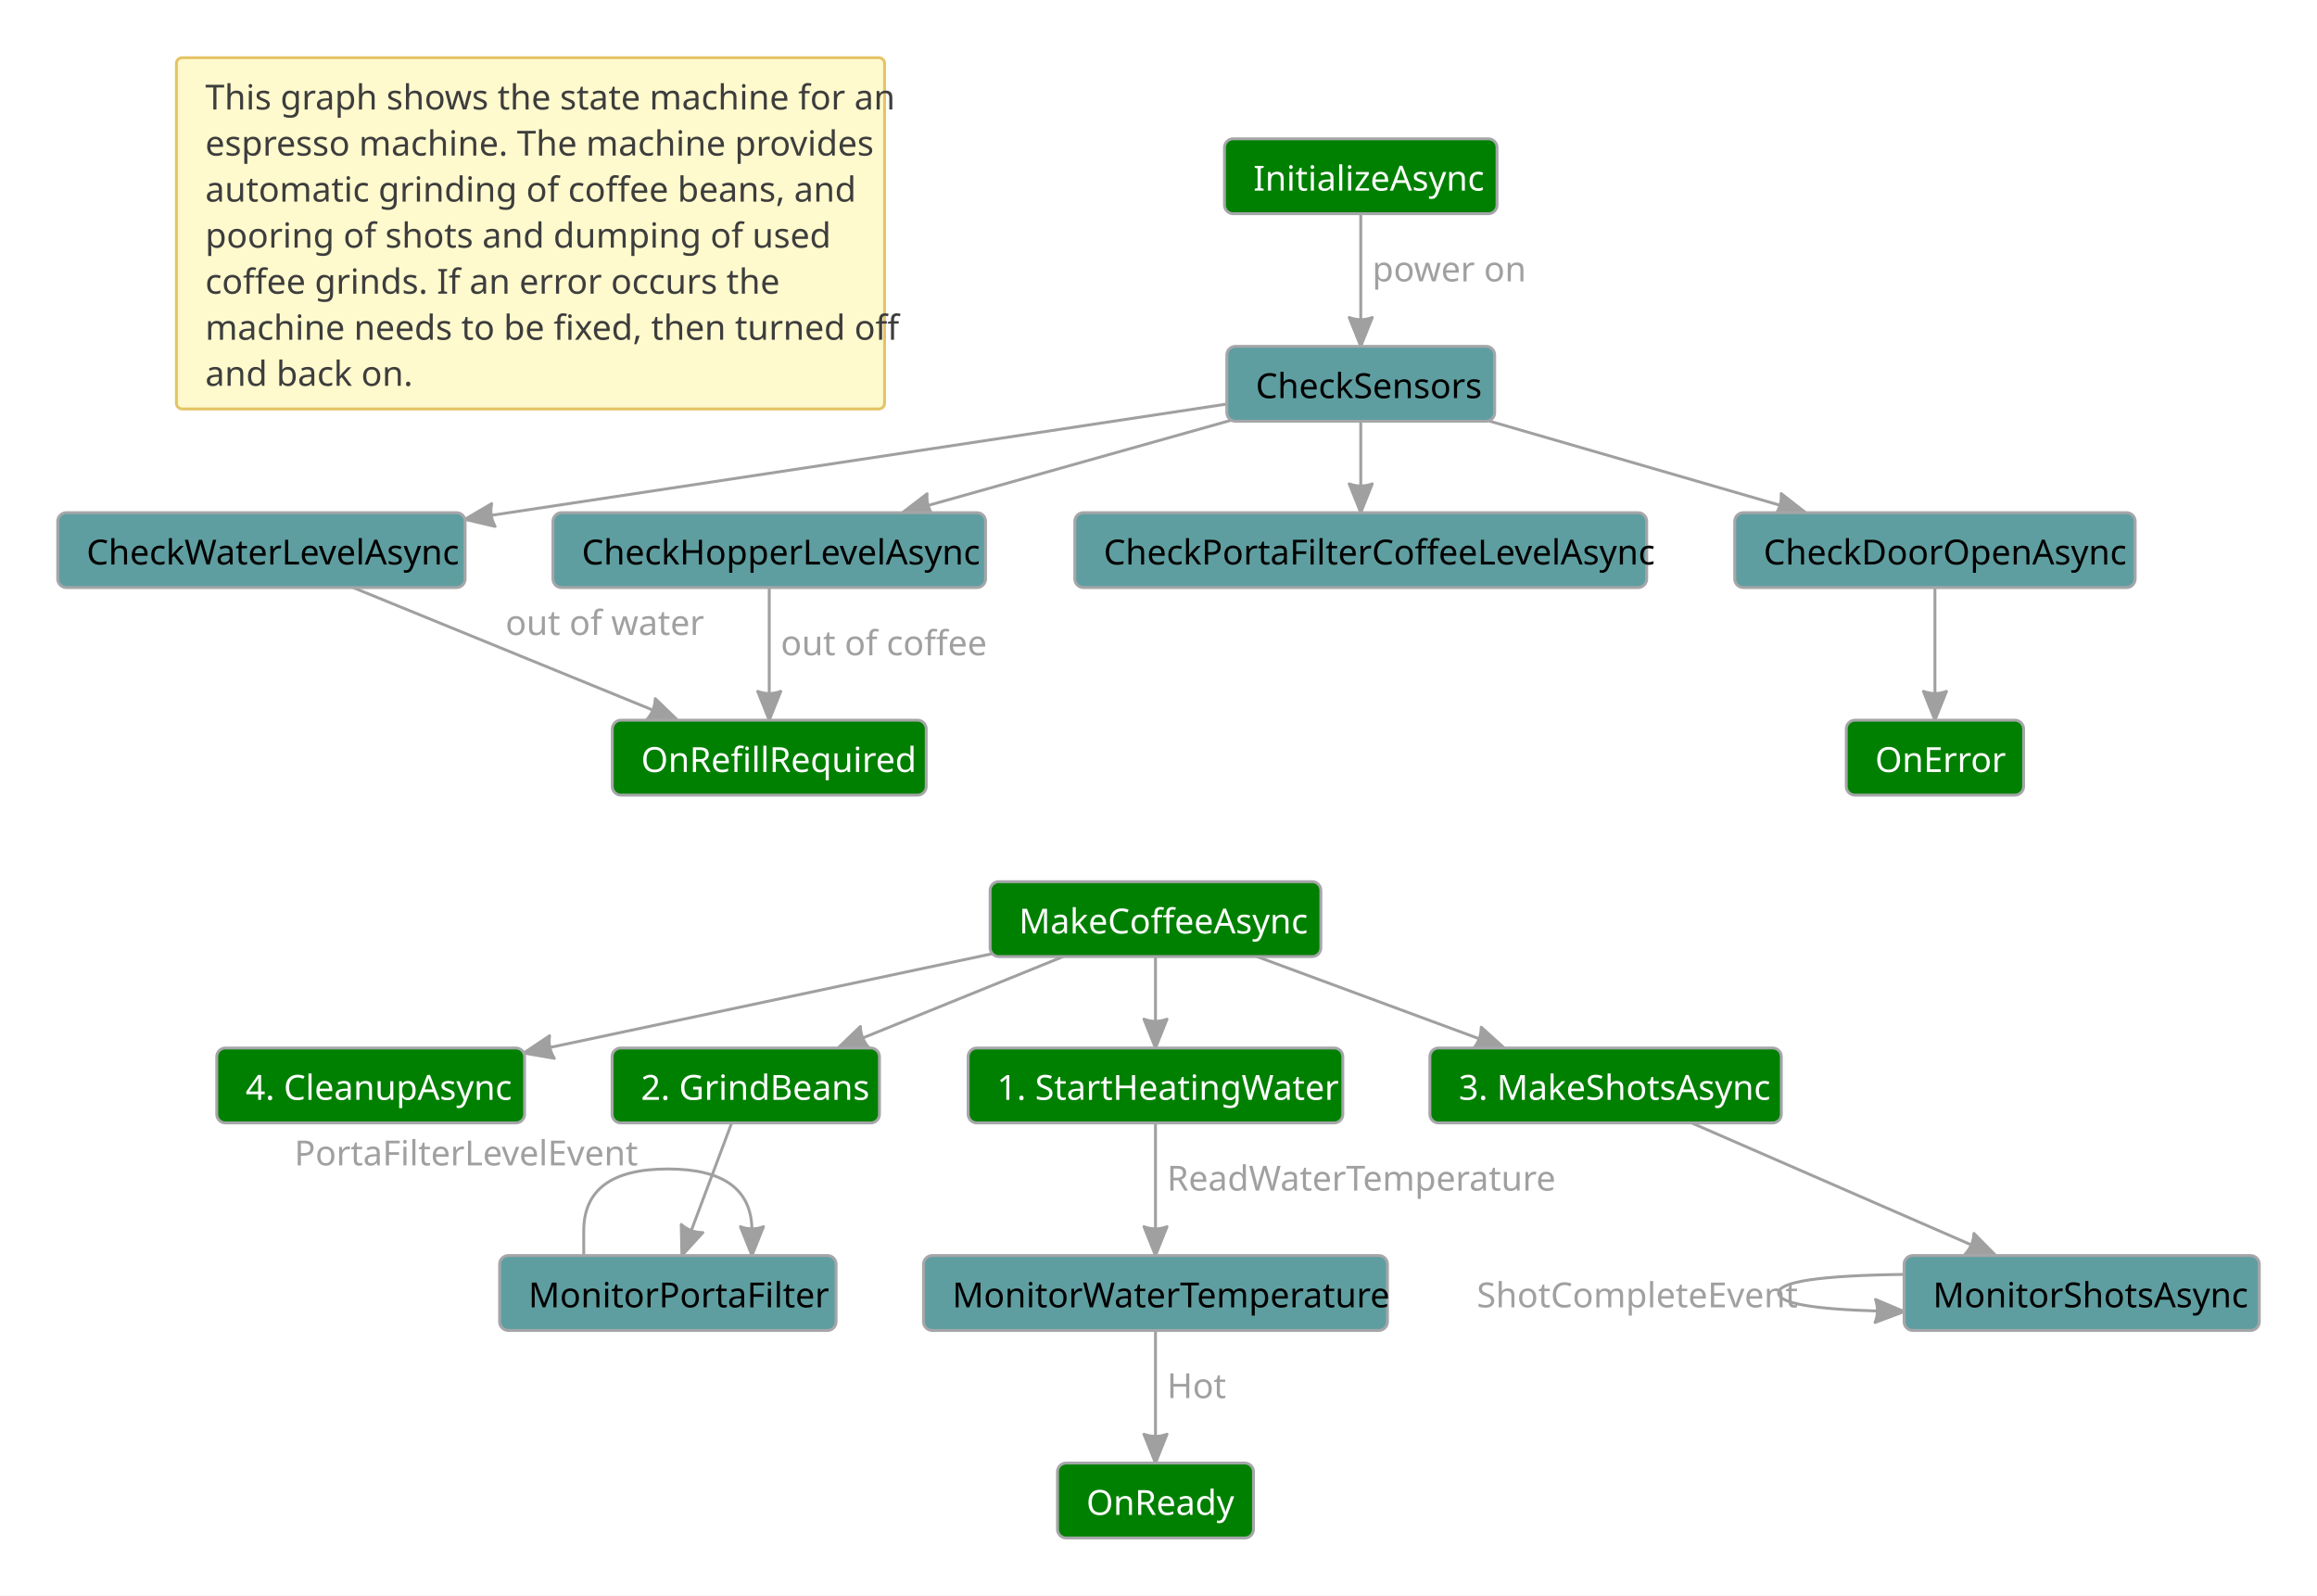
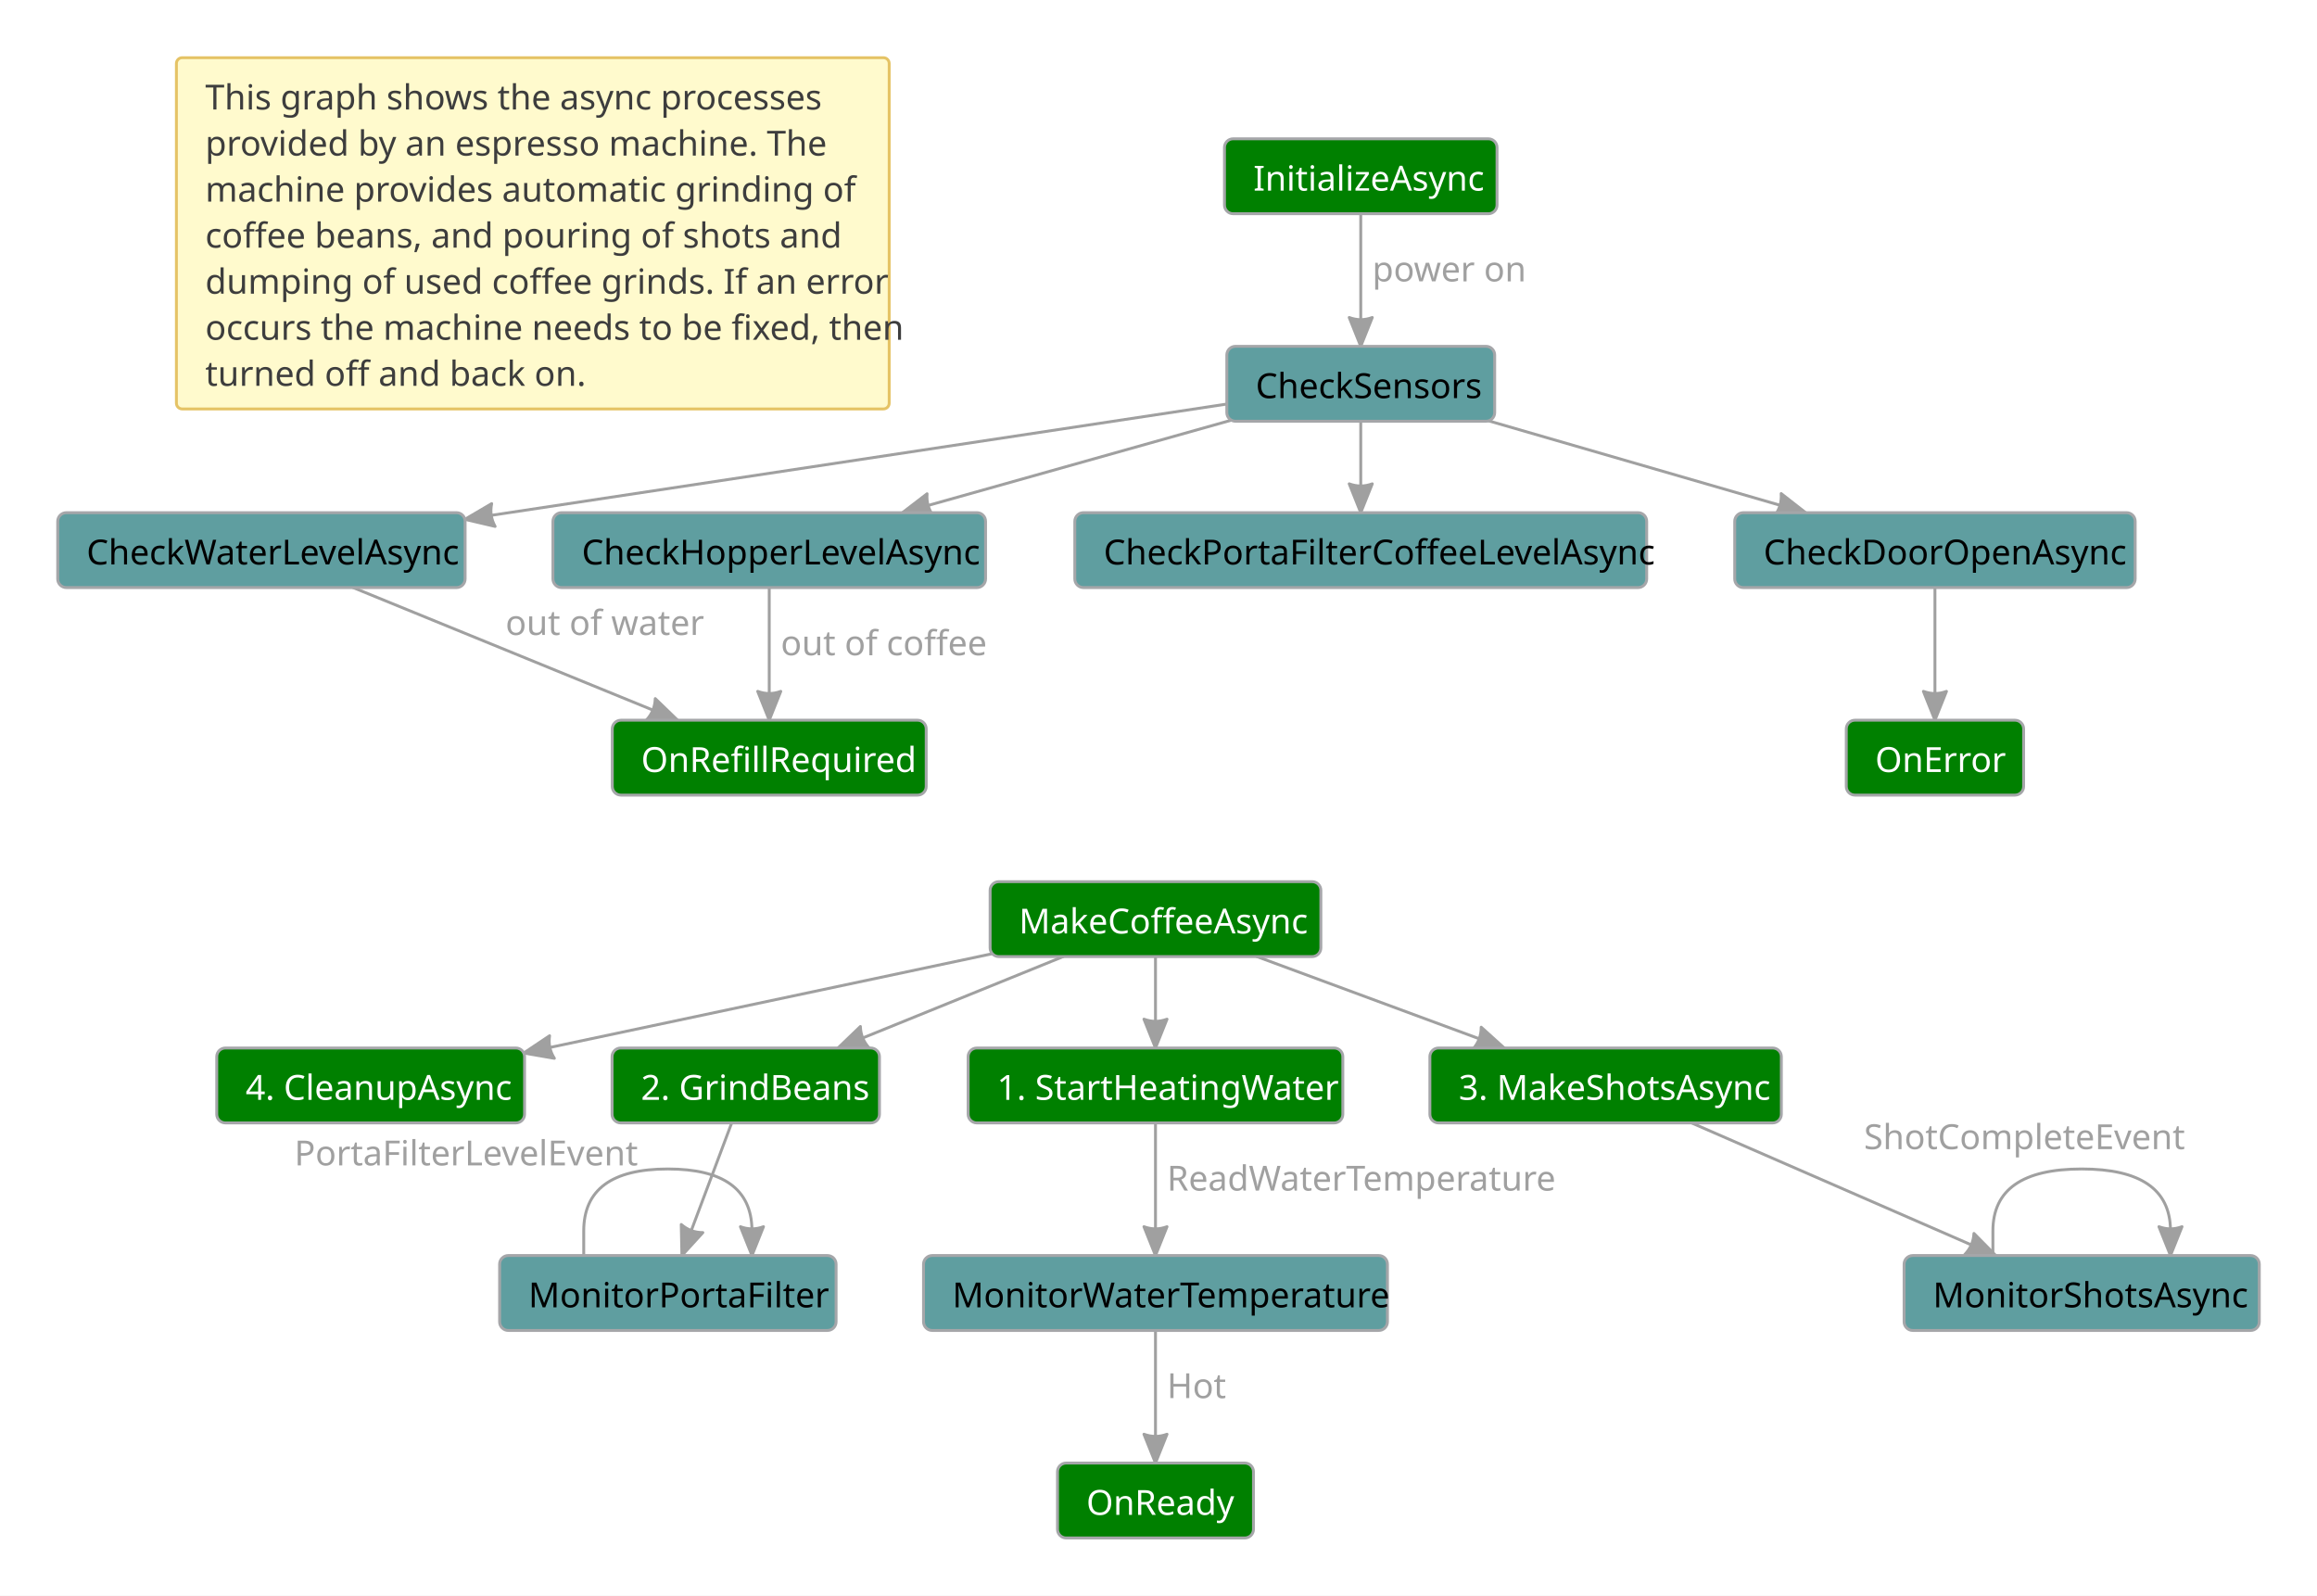
<svg xmlns="http://www.w3.org/2000/svg" stroke-linecap="round" font-size="12" font-family="Segoe UI" width="803.008" height="553">
  <defs />
  <rect width="803.008" height="553" fill="#FFFFFF" />
  <g transform="translate(20,48.105)">
+     <g id="CheckDoorOpenAsync-&gt;OnError">
+       <path d="M 650.598,155.528 L 650.598,192.488" fill="none" stroke="#A0A0A0" stroke-width="1" />
+       <path d="M 650.598,201.488 L 654.598,191.488 C 651.932,192.488 649.265,192.488 646.598,191.488 z" fill="#A0A0A0" stroke="#A0A0A0" stroke-width="1" stroke-linejoin="round" />
+     </g>
+     <g id="CheckHopperLevelAsync-&gt;RefillRequired">
+       <path d="M 246.598,155.528 L 246.598,192.487" fill="none" stroke="#A0A0A0" stroke-width="1" />
+       <path d="M 246.598,201.487 L 250.598,191.487 C 247.932,192.487 245.265,192.487 242.598,191.487 z" fill="#A0A0A0" stroke="#A0A0A0" stroke-width="1" stroke-linejoin="round" />
+       <text x="250.598" y="178.977" fill="#A0A0A0">out of coffee</text>
+     </g>
+     <g id="CheckSensors-&gt;CheckDoorOpenAsync">
+       <path d="M 495.921,97.74 L 597.147,127.063" fill="none" stroke="#A0A0A0" stroke-width="1" />
+       <path d="M 605.791,129.567 L 597.299,122.943 C 597.518,125.783 596.776,128.344 595.073,130.627 z" fill="#A0A0A0" stroke="#A0A0A0" stroke-width="1" stroke-linejoin="round" />
+     </g>
    <g id="CheckSensors-&gt;CheckHopperLevelAsync">
      <path d="M 406.744,97.513 L 301.42,127.131" fill="none" stroke="#A0A0A0" stroke-width="1" />
-       <path d="M 292.756,129.568 L 303.466,130.711 C 301.781,128.415 301.059,125.848 301.3,123.01 z" fill="#A0A0A0" stroke="#A0A0A0" stroke-width="1" stroke-linejoin="round" />
+       <path d="M 292.756,129.567 L 303.466,130.711 C 301.781,128.415 301.059,125.848 301.3,123.01 z" fill="#A0A0A0" stroke="#A0A0A0" stroke-width="1" stroke-linejoin="round" />
    </g>
    <g id="CheckSensors-&gt;CheckPortaFilterCoffeeLevelAsync">
-       <path d="M 451.598,97.88 L 451.598,120.568" fill="none" stroke="#A0A0A0" stroke-width="1" />
-       <path d="M 451.598,129.568 L 455.598,119.568 C 452.932,120.568 450.265,120.568 447.598,119.568 z" fill="#A0A0A0" stroke="#A0A0A0" stroke-width="1" stroke-linejoin="round" />
+       <path d="M 451.598,97.88 L 451.598,120.567" fill="none" stroke="#A0A0A0" stroke-width="1" />
+       <path d="M 451.598,129.567 L 455.598,119.567 C 452.932,120.567 450.265,120.567 447.598,119.567 z" fill="#A0A0A0" stroke="#A0A0A0" stroke-width="1" stroke-linejoin="round" />
    </g>
    <g id="CheckSensors-&gt;CheckWaterLevelAsync">
      <path d="M 405.182,91.923 L 150.015,130.531" fill="none" stroke="#A0A0A0" stroke-width="1" />
      <path d="M 141.116,131.878 L 151.602,134.337 C 150.214,131.85 149.816,129.213 150.405,126.427 z" fill="#A0A0A0" stroke="#A0A0A0" stroke-width="1" stroke-linejoin="round" />
    </g>
-     <g id="CheckSensors-&gt;CheckDoorOpenAsync">
-       <path d="M 495.921,97.74 L 597.147,127.063" fill="none" stroke="#A0A0A0" stroke-width="1" />
-       <path d="M 605.791,129.568 L 597.299,122.943 C 597.518,125.783 596.776,128.344 595.073,130.627 z" fill="#A0A0A0" stroke="#A0A0A0" stroke-width="1" stroke-linejoin="round" />
-     </g>
-     <g id="CheckHopperLevelAsync-&gt;RefillRequired">
-       <path d="M 246.598,155.528 L 246.598,192.487" fill="none" stroke="#A0A0A0" stroke-width="1" />
-       <path d="M 246.598,201.487 L 250.598,191.487 C 247.932,192.487 245.265,192.487 242.598,191.487 z" fill="#A0A0A0" stroke="#A0A0A0" stroke-width="1" stroke-linejoin="round" />
-       <text x="250.598" y="178.978" fill="#A0A0A0">out of coffee</text>
+     <g id="CheckWaterLevelAsync-&gt;RefillRequired">
+       <path d="M 102.363,155.528 L 206.503,198.083" fill="none" stroke="#A0A0A0" stroke-width="1" />
+       <path d="M 214.834,201.487 L 207.09,194.002 C 207.007,196.849 205.999,199.317 204.064,201.408 z" fill="#A0A0A0" stroke="#A0A0A0" stroke-width="1" stroke-linejoin="round" />
+       <text x="155.189" y="171.944" fill="#A0A0A0">out of water</text>
    </g>
    <g id="GrindingBeans-&gt;MonitorPortaFilter">
      <path d="M 233.585,341.055 L 219.494,378.589" fill="none" stroke="#A0A0A0" stroke-width="1" />
      <path d="M 216.331,387.015 L 223.591,379.059 C 220.743,379.058 218.246,378.121 216.101,376.247 z" fill="#A0A0A0" stroke="#A0A0A0" stroke-width="1" stroke-linejoin="round" />
    </g>
    <g id="HeatingWater-&gt;MonitorWaterTemperature">
      <path d="M 380.458,341.055 L 380.458,378.015" fill="none" stroke="#A0A0A0" stroke-width="1" />
      <path d="M 380.458,387.015 L 384.458,377.015 C 381.792,378.015 379.125,378.015 376.458,377.015 z" fill="#A0A0A0" stroke="#A0A0A0" stroke-width="1" stroke-linejoin="round" />
      <text x="384.458" y="364.505" fill="#A0A0A0">ReadWaterTemperature</text>
    </g>
    <g id="Init-&gt;CheckSensors">
      <path d="M 451.598,25.96 L 451.598,62.92" fill="none" stroke="#A0A0A0" stroke-width="1" />
      <path d="M 451.598,71.92 L 455.598,61.92 C 452.932,62.92 450.265,62.92 447.598,61.92 z" fill="#A0A0A0" stroke="#A0A0A0" stroke-width="1" stroke-linejoin="round" />
      <text x="455.598" y="49.41" fill="#A0A0A0">power on</text>
    </g>
-     <g id="MakingShots-&gt;MonitorShots">
-       <path d="M 566.237,341.055 L 663.429,383.419" fill="none" stroke="#A0A0A0" stroke-width="1" />
-       <path d="M 671.679,387.015 L 664.111,379.352 C 663.962,382.197 662.896,384.641 660.914,386.686 z" fill="#A0A0A0" stroke="#A0A0A0" stroke-width="1" stroke-linejoin="round" />
+     <g id="MakeCoffeeAsync-&gt;DumpGrinds">
+       <path d="M 323.914,282.411 L 170.324,314.963" fill="none" stroke="#A0A0A0" stroke-width="1" />
+       <path d="M 161.52,316.829 L 172.132,318.669 C 170.601,316.268 170.048,313.659 170.473,310.843 z" fill="#A0A0A0" stroke="#A0A0A0" stroke-width="1" stroke-linejoin="round" />
    </g>
-     <g id="MonitorPortaFilter-&gt;MonitorPortaFilter">
-       <path d="M 182.304,387.015 L 182.304,378.505 C 182.304,364.178 192.022,357.015 211.458,357.015 C 230.672,357.015 240.388,364.015 240.609,378.015" fill="none" stroke="#A0A0A0" stroke-width="1" />
-       <path d="M 240.612,387.015 L 244.608,377.013 C 241.942,378.014 239.275,378.016 236.608,377.017 z" fill="#A0A0A0" stroke="#A0A0A0" stroke-width="1" stroke-linejoin="round" />
-       <text x="82.032" y="355.766" fill="#A0A0A0">PortaFilterLevelEvent</text>
-     </g>
-     <g id="MonitorShots-&gt;MonitorShots">
-       <path d="M 639.908,393.558 C 610.908,393.912 596.408,396.058 596.408,399.995 C 596.408,403.502 607.909,405.587 630.91,406.252" fill="none" stroke="#A0A0A0" stroke-width="1" />
-       <path d="M 639.908,406.432 L 629.991,402.233 C 630.937,404.919 630.883,407.585 629.83,410.231 z" fill="#A0A0A0" stroke="#A0A0A0" stroke-width="1" stroke-linejoin="round" />
-       <text x="491.822" y="404.965" fill="#A0A0A0">ShotCompleteEvent</text>
-     </g>
-     <g id="MonitorWaterTemperature-&gt;Ready">
-       <path d="M 380.458,412.975 L 380.458,449.935" fill="none" stroke="#A0A0A0" stroke-width="1" />
-       <path d="M 380.458,458.935 L 384.458,448.935 C 381.792,449.935 379.125,449.935 376.458,448.935 z" fill="#A0A0A0" stroke="#A0A0A0" stroke-width="1" stroke-linejoin="round" />
-       <text x="384.458" y="436.425" fill="#A0A0A0">Hot</text>
-     </g>
-     <g id="CheckWaterLevelAsync-&gt;RefillRequired">
-       <path d="M 102.363,155.528 L 206.503,198.083" fill="none" stroke="#A0A0A0" stroke-width="1" />
-       <path d="M 214.834,201.487 L 207.09,194.002 C 207.007,196.849 205.999,199.317 204.064,201.408 z" fill="#A0A0A0" stroke="#A0A0A0" stroke-width="1" stroke-linejoin="round" />
-       <text x="155.189" y="171.944" fill="#A0A0A0">out of water</text>
-     </g>
-     <g id="CheckDoorOpenAsync-&gt;OnError">
-       <path d="M 650.598,155.528 L 650.598,192.488" fill="none" stroke="#A0A0A0" stroke-width="1" />
-       <path d="M 650.598,201.488 L 654.598,191.488 C 651.932,192.488 649.265,192.488 646.598,191.488 z" fill="#A0A0A0" stroke="#A0A0A0" stroke-width="1" stroke-linejoin="round" />
+     <g id="MakeCoffeeAsync-&gt;GrindingBeans">
+       <path d="M 348.485,283.408 L 278.77,311.71" fill="none" stroke="#A0A0A0" stroke-width="1" />
+       <path d="M 270.431,315.095 L 281.201,315.04 C 279.272,312.945 278.269,310.474 278.192,307.627 z" fill="#A0A0A0" stroke="#A0A0A0" stroke-width="1" stroke-linejoin="round" />
    </g>
    <g id="MakeCoffeeAsync-&gt;HeatingWater">
      <path d="M 380.458,283.408 L 380.458,306.095" fill="none" stroke="#A0A0A0" stroke-width="1" />
      <path d="M 380.458,315.095 L 384.458,305.095 C 381.792,306.095 379.125,306.095 376.458,305.095 z" fill="#A0A0A0" stroke="#A0A0A0" stroke-width="1" stroke-linejoin="round" />
    </g>
    <g id="MakeCoffeeAsync-&gt;MakingShots">
      <path d="M 415.584,283.408 L 492.891,311.975" fill="none" stroke="#A0A0A0" stroke-width="1" />
      <path d="M 501.333,315.095 L 493.34,307.877 C 493.353,310.725 492.429,313.226 490.567,315.381 z" fill="#A0A0A0" stroke="#A0A0A0" stroke-width="1" stroke-linejoin="round" />
    </g>
-     <g id="MakeCoffeeAsync-&gt;GrindingBeans">
-       <path d="M 348.485,283.408 L 278.77,311.71" fill="none" stroke="#A0A0A0" stroke-width="1" />
-       <path d="M 270.431,315.095 L 281.201,315.04 C 279.272,312.945 278.269,310.474 278.192,307.627 z" fill="#A0A0A0" stroke="#A0A0A0" stroke-width="1" stroke-linejoin="round" />
+     <g id="MakingShots-&gt;MonitorShots">
+       <path d="M 566.237,341.055 L 663.429,383.419" fill="none" stroke="#A0A0A0" stroke-width="1" />
+       <path d="M 671.679,387.015 L 664.111,379.352 C 663.962,382.197 662.896,384.641 660.914,386.686 z" fill="#A0A0A0" stroke="#A0A0A0" stroke-width="1" stroke-linejoin="round" />
    </g>
-     <g id="MakeCoffeeAsync-&gt;DumpGrinds">
-       <path d="M 323.914,282.411 L 170.324,314.963" fill="none" stroke="#A0A0A0" stroke-width="1" />
-       <path d="M 161.52,316.829 L 172.132,318.669 C 170.601,316.268 170.048,313.659 170.473,310.843 z" fill="#A0A0A0" stroke="#A0A0A0" stroke-width="1" stroke-linejoin="round" />
+     <g id="MonitorPortaFilter-&gt;MonitorPortaFilter">
+       <path d="M 182.304,387.015 L 182.304,378.505 C 182.304,364.178 192.022,357.015 211.458,357.015 C 230.672,357.015 240.388,364.015 240.609,378.015" fill="none" stroke="#A0A0A0" stroke-width="1" />
+       <path d="M 240.613,387.015 L 244.608,377.013 C 241.942,378.014 239.275,378.016 236.608,377.017 z" fill="#A0A0A0" stroke="#A0A0A0" stroke-width="1" stroke-linejoin="round" />
+       <text x="82.032" y="355.766" fill="#A0A0A0">PortaFilterLevelEvent</text>
+     </g>
+     <g id="MonitorShots-&gt;MonitorShots">
+       <path d="M 670.683,387.015 L 670.683,378.505 C 670.683,364.178 680.942,357.015 701.458,357.015 C 721.74,357.015 731.997,364.015 732.229,378.015" fill="none" stroke="#A0A0A0" stroke-width="1" />
+       <path d="M 732.233,387.015 L 736.229,377.013 C 733.563,378.014 730.896,378.016 728.229,377.017 z" fill="#A0A0A0" stroke="#A0A0A0" stroke-width="1" stroke-linejoin="round" />
+       <text x="625.989" y="350.136" fill="#A0A0A0">ShotCompleteEvent</text>
+     </g>
+     <g id="MonitorWaterTemperature-&gt;Ready">
+       <path d="M 380.458,412.975 L 380.458,449.935" fill="none" stroke="#A0A0A0" stroke-width="1" />
+       <path d="M 380.458,458.935 L 384.458,448.935 C 381.792,449.935 379.125,449.935 376.458,448.935 z" fill="#A0A0A0" stroke="#A0A0A0" stroke-width="1" stroke-linejoin="round" />
+       <text x="384.458" y="436.425" fill="#A0A0A0">Hot</text>
+     </g>
+     <g id="CheckDoorOpenAsync">
+       <rect x="581.203" y="129.567" rx="3" ry="3" width="138.79" height="25.96" fill="#5F9EA0" stroke="#A5A6A9" stroke-width="1" />
+       <text x="591.203" y="147.517" fill="#000000">CheckDoorOpenAsync</text>
+     </g>
+     <g id="CheckHopperLevelAsync">
+       <rect x="171.628" y="129.567" rx="3" ry="3" width="149.94" height="25.96" fill="#5F9EA0" stroke="#A5A6A9" stroke-width="1" />
+       <text x="181.628" y="147.517" fill="#000000">CheckHopperLevelAsync</text>
+     </g>
+     <g id="CheckPortaFilterCoffeeLevelAsync">
+       <rect x="352.497" y="129.567" rx="3" ry="3" width="198.203" height="25.96" fill="#5F9EA0" stroke="#A5A6A9" stroke-width="1" />
+       <text x="362.497" y="147.517" fill="#000000">CheckPortaFilterCoffeeLevelAsync</text>
    </g>
    <g id="CheckSensors">
      <rect x="405.182" y="71.92" rx="3" ry="3" width="92.833" height="25.96" fill="#5F9EA0" stroke="#A5A6A9" stroke-width="1" />
      <text x="415.182" y="89.87" fill="#000000">CheckSensors</text>
    </g>
+     <g id="CheckWaterLevelAsync">
+       <rect y="129.567" rx="3" ry="3" width="141.197" height="25.96" fill="#5F9EA0" stroke="#A5A6A9" stroke-width="1" />
+       <text x="10" y="147.517" fill="#000000">CheckWaterLevelAsync</text>
+     </g>
    <g id="DumpGrinds">
      <rect x="55.117" y="315.095" rx="3" ry="3" width="106.683" height="25.96" fill="#008000" stroke="#A5A6A9" stroke-width="1" />
      <text x="65.117" y="333.045" fill="#FFFFFF">4. CleanupAsync</text>
-     </g>
-     <g id="CheckHopperLevelAsync">
-       <rect x="171.628" y="129.568" rx="3" ry="3" width="149.94" height="25.96" fill="#5F9EA0" stroke="#A5A6A9" stroke-width="1" />
-       <text x="181.628" y="147.518" fill="#000000">CheckHopperLevelAsync</text>
    </g>
    <g id="GrindingBeans">
      <rect x="192.122" y="315.095" rx="3" ry="3" width="92.673" height="25.96" fill="#008000" stroke="#A5A6A9" stroke-width="1" />
      <text x="202.122" y="333.045" fill="#FFFFFF">2. GrindBeans</text>
    </g>
    <g id="HeatingWater">
      <rect x="315.532" y="315.095" rx="3" ry="3" width="129.853" height="25.96" fill="#008000" stroke="#A5A6A9" stroke-width="1" />
      <text x="325.532" y="333.045" fill="#FFFFFF">1. StartHeatingWater</text>
    </g>
    <g id="Init">
      <rect x="404.368" rx="3" ry="3" width="94.46" height="25.96" fill="#008000" stroke="#A5A6A9" stroke-width="1" />
      <text x="414.368" y="17.95" fill="#FFFFFF">InitializeAsync</text>
+     </g>
+     <g id="MakeCoffeeAsync">
+       <rect x="323.147" y="257.447" rx="3" ry="3" width="114.623" height="25.96" fill="#008000" stroke="#A5A6A9" stroke-width="1" />
+       <text x="333.147" y="275.397" fill="#FFFFFF">MakeCoffeeAsync</text>
    </g>
    <g id="MakingShots">
      <rect x="475.555" y="315.095" rx="3" ry="3" width="121.807" height="25.96" fill="#008000" stroke="#A5A6A9" stroke-width="1" />
      <text x="485.555" y="333.045" fill="#FFFFFF">3. MakeShotsAsync</text>
    </g>
    <g id="MonitorPortaFilter">
      <rect x="153.15" y="387.015" rx="3" ry="3" width="116.617" height="25.96" fill="#5F9EA0" stroke="#A5A6A9" stroke-width="1" />
      <text x="163.15" y="404.965" fill="#000000">MonitorPortaFilter</text>
    </g>
    <g id="MonitorShots">
      <rect x="639.908" y="387.015" rx="3" ry="3" width="123.1" height="25.96" fill="#5F9EA0" stroke="#A5A6A9" stroke-width="1" />
      <text x="649.908" y="404.965" fill="#000000">MonitorShotsAsync</text>
    </g>
    <g id="MonitorWaterTemperature">
      <rect x="300.067" y="387.015" rx="3" ry="3" width="160.783" height="25.96" fill="#5F9EA0" stroke="#A5A6A9" stroke-width="1" />
      <text x="310.067" y="404.965" fill="#000000">MonitorWaterTemperature</text>
    </g>
+     <g id="OnError">
+       <rect x="619.87" y="201.488" rx="3" ry="3" width="61.457" height="25.96" fill="#008000" stroke="#A5A6A9" stroke-width="1" />
+       <text x="629.87" y="219.438" fill="#FFFFFF">OnError</text>
+     </g>
    <g id="Ready">
      <rect x="346.498" y="458.935" rx="3" ry="3" width="67.92" height="25.96" fill="#008000" stroke="#A5A6A9" stroke-width="1" />
      <text x="356.498" y="476.885" fill="#FFFFFF">OnReady</text>
    </g>
    <g id="RefillRequired">
      <rect x="192.198" y="201.488" rx="3" ry="3" width="108.8" height="25.96" fill="#008000" stroke="#A5A6A9" stroke-width="1" />
      <text x="202.198" y="219.438" fill="#FFFFFF">OnRefillRequired</text>
    </g>
    <g id="bf4cf081-9525-4721-8b31-523f7f3113e31">
-       <rect x="41.138" y="-28.105" rx="2" ry="2" width="245.43" height="121.72" fill="#FFFACD" stroke="#E5C365" stroke-width="1" />
+       <rect x="41.138" y="-28.105" rx="2" ry="2" width="247.03" height="121.72" fill="#FFFACD" stroke="#E5C365" stroke-width="1" />
      <g>
-         <text x="51.138" y="-10.155" fill="#3D3D3D">This graph shows the state machine for an </text>
-         <text x="51.138" y="5.805" fill="#3D3D3D">espresso machine.  The machine provides </text>
-         <text x="51.138" y="21.765" fill="#3D3D3D">automatic grinding of coffee beans, and </text>
-         <text x="51.138" y="37.725" fill="#3D3D3D">pooring of shots and dumping of used </text>
-         <text x="51.138" y="53.685" fill="#3D3D3D">coffee grinds. If an error occurs the </text>
-         <text x="51.138" y="69.645" fill="#3D3D3D">machine needs to be fixed, then turned off </text>
-         <text x="51.138" y="85.605" fill="#3D3D3D">and back on.</text>
+         <text x="51.138" y="-10.155" fill="#3D3D3D">This graph shows the async processes </text>
+         <text x="51.138" y="5.805" fill="#3D3D3D">provided by an espresso machine.  The </text>
+         <text x="51.138" y="21.765" fill="#3D3D3D">machine provides automatic grinding of </text>
+         <text x="51.138" y="37.725" fill="#3D3D3D">coffee beans, and pouring of shots and </text>
+         <text x="51.138" y="53.685" fill="#3D3D3D">dumping of used coffee grinds. If an error </text>
+         <text x="51.138" y="69.645" fill="#3D3D3D">occurs the machine needs to be fixed, then </text>
+         <text x="51.138" y="85.605" fill="#3D3D3D">turned off and back on.</text>
      </g>
-     </g>
-     <g id="CheckWaterLevelAsync">
-       <rect y="129.568" rx="3" ry="3" width="141.197" height="25.96" fill="#5F9EA0" stroke="#A5A6A9" stroke-width="1" />
-       <text x="10" y="147.518" fill="#000000">CheckWaterLevelAsync</text>
-     </g>
-     <g id="CheckPortaFilterCoffeeLevelAsync">
-       <rect x="352.497" y="129.568" rx="3" ry="3" width="198.203" height="25.96" fill="#5F9EA0" stroke="#A5A6A9" stroke-width="1" />
-       <text x="362.497" y="147.518" fill="#000000">CheckPortaFilterCoffeeLevelAsync</text>
-     </g>
-     <g id="CheckDoorOpenAsync">
-       <rect x="581.203" y="129.568" rx="3" ry="3" width="138.79" height="25.96" fill="#5F9EA0" stroke="#A5A6A9" stroke-width="1" />
-       <text x="591.203" y="147.518" fill="#000000">CheckDoorOpenAsync</text>
-     </g>
-     <g id="OnError">
-       <rect x="619.87" y="201.488" rx="3" ry="3" width="61.457" height="25.96" fill="#008000" stroke="#A5A6A9" stroke-width="1" />
-       <text x="629.87" y="219.438" fill="#FFFFFF">OnError</text>
-     </g>
-     <g id="MakeCoffeeAsync">
-       <rect x="323.147" y="257.448" rx="3" ry="3" width="114.623" height="25.96" fill="#008000" stroke="#A5A6A9" stroke-width="1" />
-       <text x="333.147" y="275.398" fill="#FFFFFF">MakeCoffeeAsync</text>
    </g>
  </g>
</svg>
